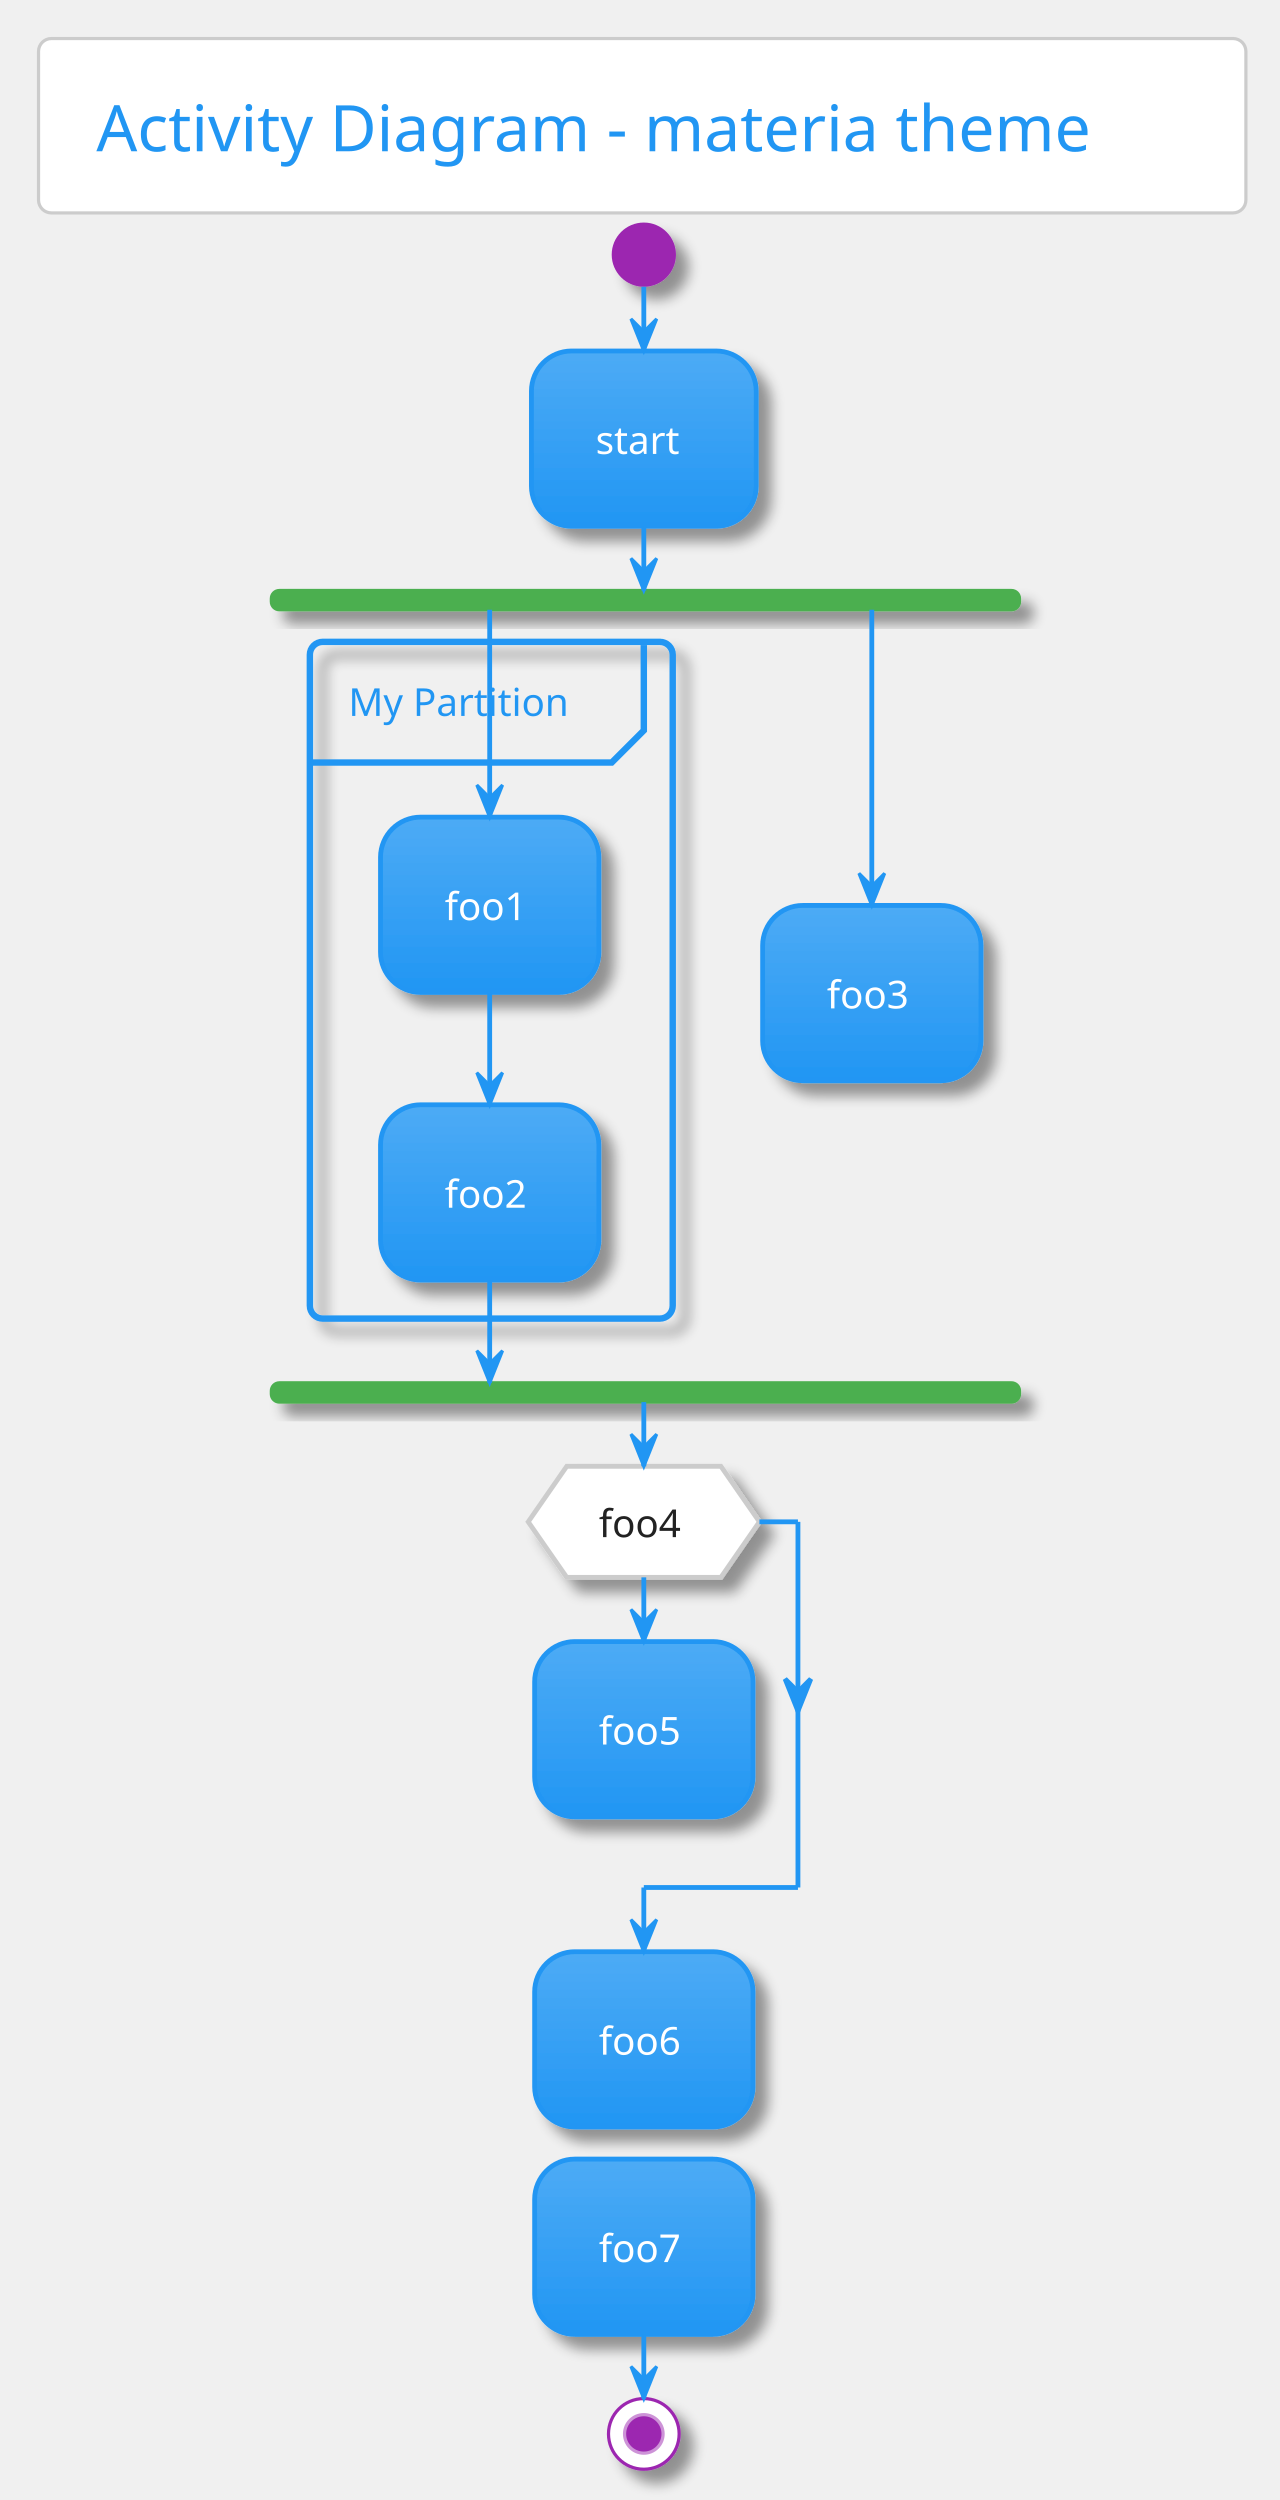
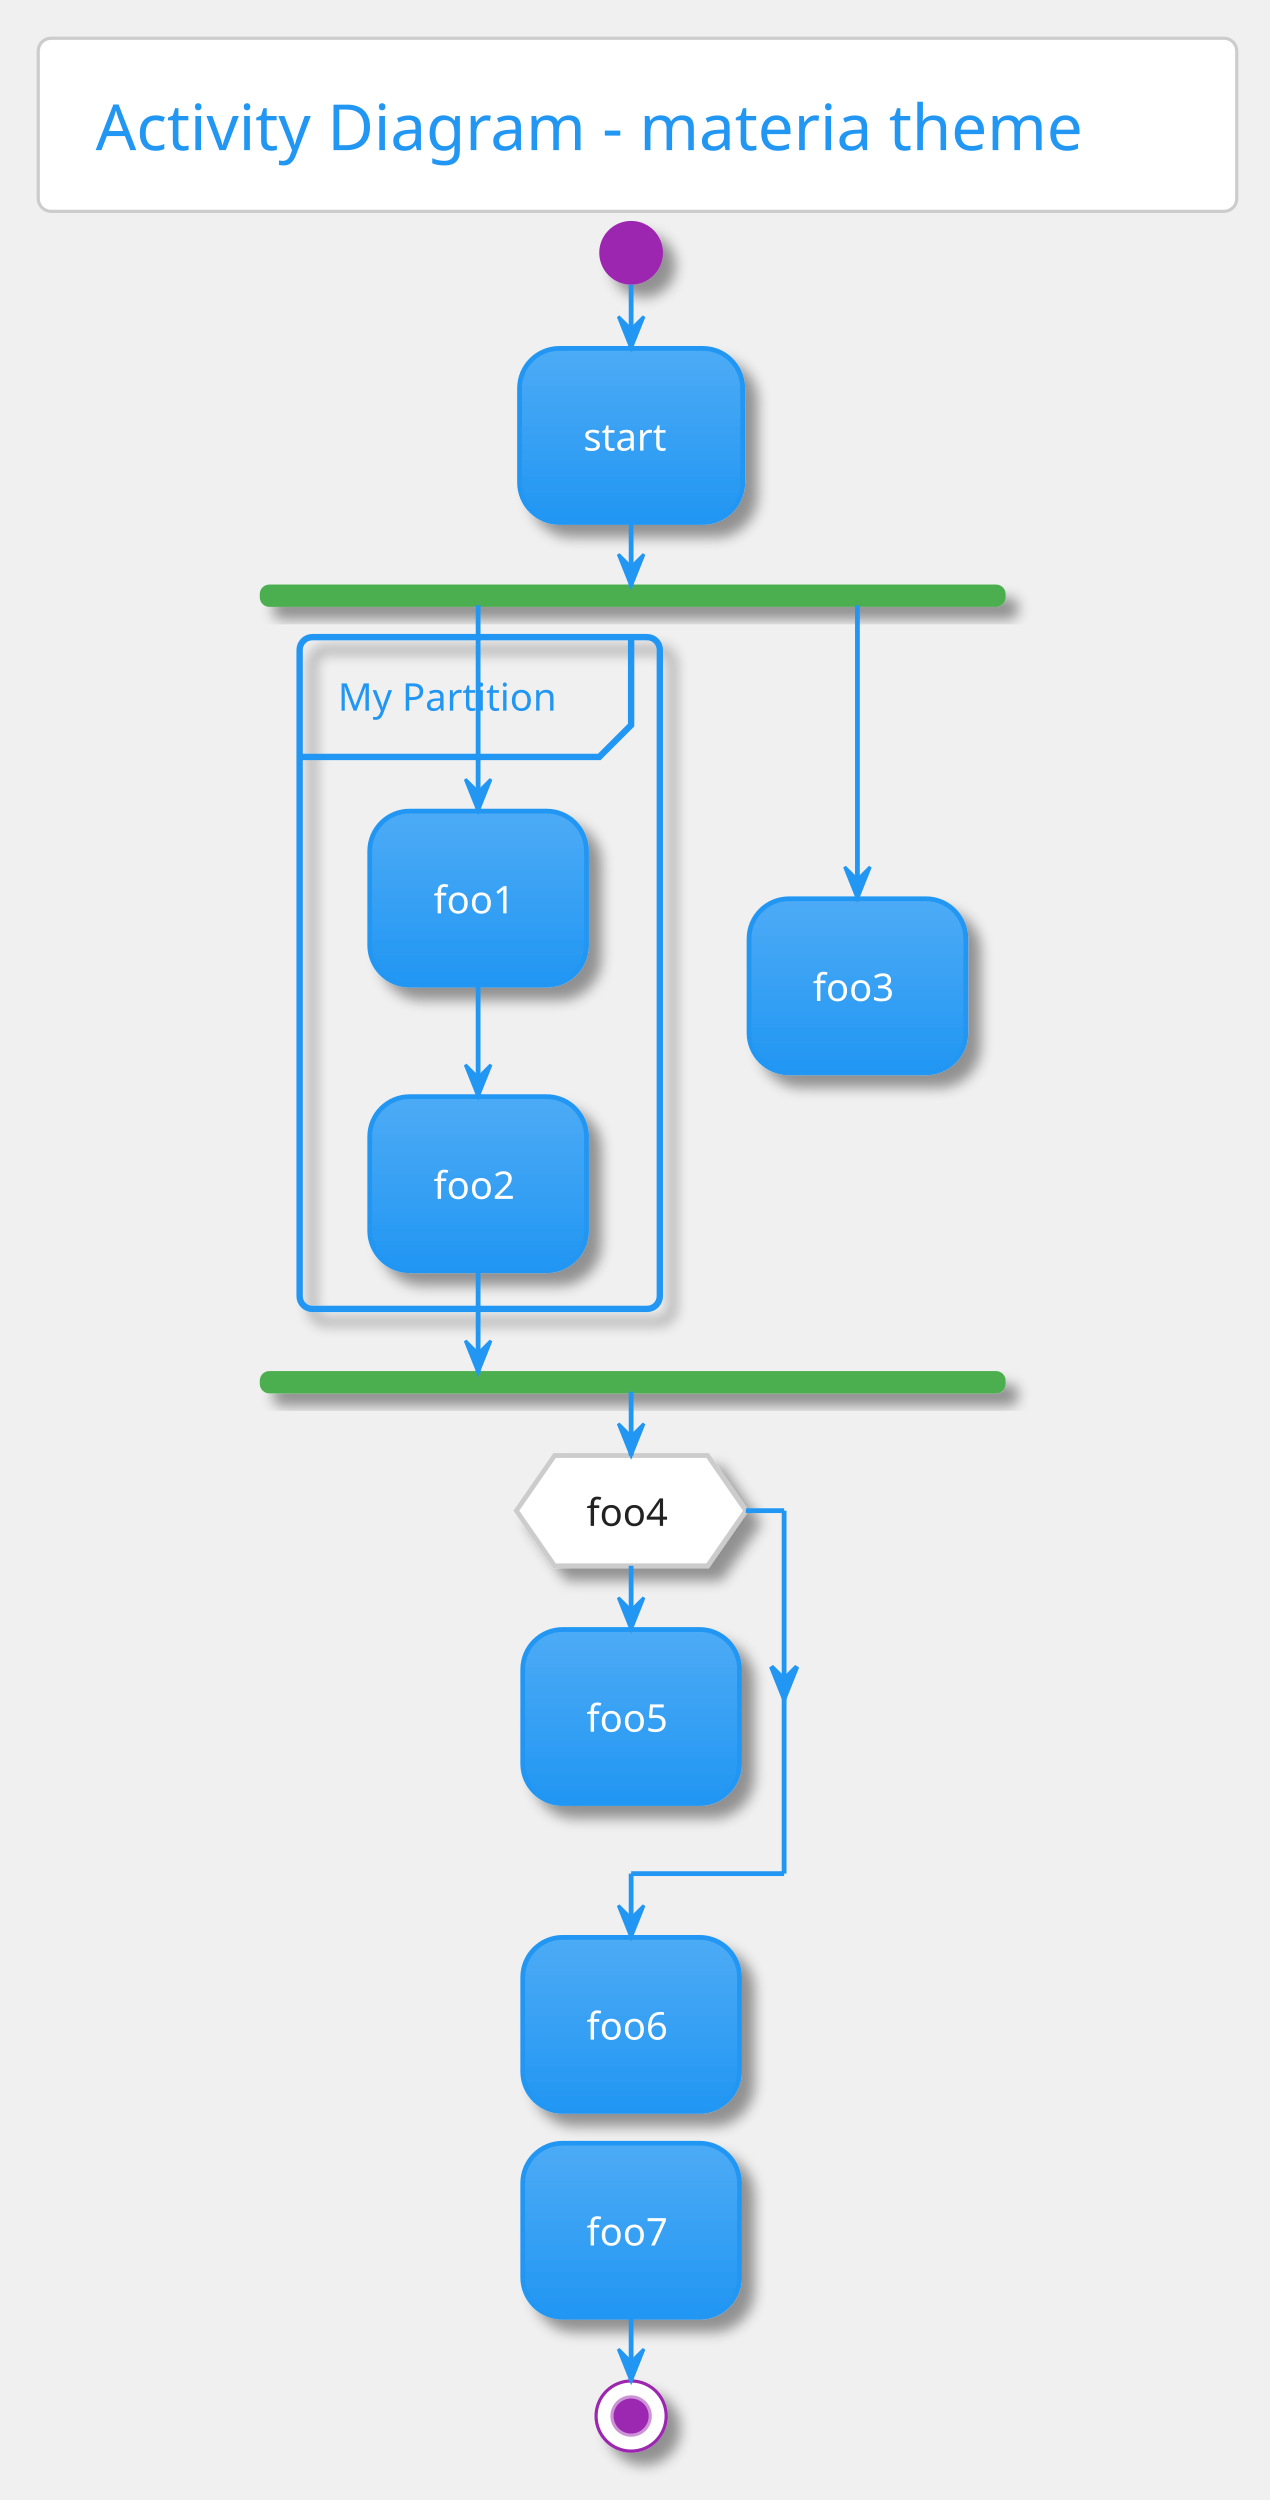
- <svg xmlns="http://www.w3.org/2000/svg" contentScriptType="application/ecmascript" contentStyleType="text/css" height="811.458px" preserveAspectRatio="none" style="width:415px;height:811px;background:#00000000;" version="1.1" viewBox="0 0 415 811" width="415.625px" zoomAndPan="magnify">
+ <svg xmlns="http://www.w3.org/2000/svg" contentScriptType="application/ecmascript" contentStyleType="text/css" height="817.708px" preserveAspectRatio="none" style="width:415px;height:817px;background:#00000000;" version="1.1" viewBox="0 0 415 817" width="415.625px" zoomAndPan="magnify">
  <defs>
-     <linearGradient id="g1agy1kklcwqza0" x1="50%" x2="50%" y1="0%" y2="100%">
+     <linearGradient id="g1r215w4n691es0" x1="50%" x2="50%" y1="0%" y2="100%">
      <stop offset="0%" stop-color="#FFFFFF" />
      <stop offset="100%" stop-color="#FFFFFF" />
    </linearGradient>
-     <filter height="300%" id="f1agy1kklcwqza" width="300%" x="-1" y="-1">
+     <filter height="300%" id="f1r215w4n691es" width="300%" x="-1" y="-1">
      <feGaussianBlur result="blurOut" stdDeviation="2.083" />
      <feColorMatrix in="blurOut" result="blurOut2" type="matrix" values="0 0 0 0 0 0 0 0 0 0 0 0 0 0 0 0 0 0 .4 0" />
      <feOffset dx="4.167" dy="4.167" in="blurOut2" result="blurOut3" />
      <feBlend in="SourceGraphic" in2="blurOut3" mode="normal" />
    </filter>
-     <linearGradient id="g1agy1kklcwqza1" x1="50%" x2="50%" y1="0%" y2="100%">
+     <linearGradient id="g1r215w4n691es1" x1="50%" x2="50%" y1="0%" y2="100%">
      <stop offset="0%" stop-color="#4DABF5" />
      <stop offset="100%" stop-color="#2196F3" />
    </linearGradient>
  </defs>
  <g>
-     <rect fill="url(#g1agy1kklcwqza0)" height="56.569" rx="4.167" ry="4.167" style="stroke: #CCCCCC; stroke-width: 1.042;" width="391.667" x="12.5" y="12.5" />
+     <rect fill="url(#g1r215w4n691es0)" height="56.569" rx="4.167" ry="4.167" style="stroke: #CCCCCC; stroke-width: 1.042;" width="391.667" x="12.5" y="12.5" />
    <text fill="#2196F3" font-family="Verdana" font-size="20.833" lengthAdjust="spacingAndGlyphs" textLength="354.167" x="31.25" y="49.07">Activity Diagram - materia theme</text>
-     <ellipse cx="208.854" cy="82.611" fill="#9C27B0" filter="url(#f1agy1kklcwqza)" rx="10.417" ry="10.417" style="stroke: none; stroke-width: 1.042;" />
-     <rect fill="url(#g1agy1kklcwqza1)" filter="url(#f1agy1kklcwqza)" height="56.858" rx="13.021" ry="13.021" style="stroke: #2196F3; stroke-width: 1.562;" width="72.917" x="172.396" y="113.861" />
-     <text fill="#FFFFFF" font-family="Verdana" font-size="12.5" lengthAdjust="spacingAndGlyphs" textLength="31.25" x="193.229" y="147.262">start</text>
-     <rect fill="#4CAF50" filter="url(#f1agy1kklcwqza)" height="6.25" rx="2.604" ry="2.604" style="stroke: #4CAF50; stroke-width: 1.042;" width="242.708" x="88.021" y="191.553" />
-     <rect fill="#00000000" filter="url(#f1agy1kklcwqza)" height="219.533" rx="4.167" ry="4.167" style="stroke: #2196F3; stroke-width: 2.083;" width="117.708" x="100.521" y="208.219" />
-     <path d="M208.854,209.261 L208.854,236.953 L198.438,247.369 L100.521,247.369 " fill="none" style="stroke: #2196F3; stroke-width: 2.083;" />
-     <text fill="#2196F3" font-family="Verdana" font-size="12.5" lengthAdjust="spacingAndGlyphs" textLength="77.083" x="113.021" y="232.245">My Partition</text>
-     <rect fill="url(#g1agy1kklcwqza1)" filter="url(#f1agy1kklcwqza)" height="56.858" rx="13.021" ry="13.021" style="stroke: #2196F3; stroke-width: 1.562;" width="70.833" x="123.438" y="265.078" />
-     <text fill="#FFFFFF" font-family="Verdana" font-size="12.5" lengthAdjust="spacingAndGlyphs" textLength="29.167" x="144.271" y="298.478">foo1</text>
-     <rect fill="url(#g1agy1kklcwqza1)" filter="url(#f1agy1kklcwqza)" height="56.858" rx="13.021" ry="13.021" style="stroke: #2196F3; stroke-width: 1.562;" width="70.833" x="123.438" y="358.394" />
-     <text fill="#FFFFFF" font-family="Verdana" font-size="12.5" lengthAdjust="spacingAndGlyphs" textLength="29.167" x="144.271" y="391.795">foo2</text>
-     <rect fill="url(#g1agy1kklcwqza1)" filter="url(#f1agy1kklcwqza)" height="56.858" rx="13.021" ry="13.021" style="stroke: #2196F3; stroke-width: 1.562;" width="70.833" x="247.396" y="293.724" />
-     <text fill="#FFFFFF" font-family="Verdana" font-size="12.5" lengthAdjust="spacingAndGlyphs" textLength="29.167" x="268.229" y="327.124">foo3</text>
-     <rect fill="#4CAF50" filter="url(#f1agy1kklcwqza)" height="6.25" rx="2.604" ry="2.604" style="stroke: #4CAF50; stroke-width: 1.042;" width="242.708" x="88.021" y="448.586" />
-     <rect fill="url(#g1agy1kklcwqza1)" filter="url(#f1agy1kklcwqza)" height="56.858" rx="13.021" ry="13.021" style="stroke: #2196F3; stroke-width: 1.562;" width="70.833" x="173.438" y="532.528" />
-     <text fill="#FFFFFF" font-family="Verdana" font-size="12.5" lengthAdjust="spacingAndGlyphs" textLength="29.167" x="194.271" y="565.928">foo5</text>
-     <polygon fill="url(#g1agy1kklcwqza0)" filter="url(#f1agy1kklcwqza)" points="183.854,475.669,233.854,475.669,246.354,493.682,233.854,511.694,183.854,511.694,171.354,493.682,183.854,475.669" style="stroke: #CCCCCC; stroke-width: 1.562;" />
-     <text fill="#222222" font-family="Verdana" font-size="12.5" lengthAdjust="spacingAndGlyphs" textLength="29.167" x="194.271" y="498.653">foo4</text>
-     <rect fill="url(#g1agy1kklcwqza1)" filter="url(#f1agy1kklcwqza)" height="56.858" rx="13.021" ry="13.021" style="stroke: #2196F3; stroke-width: 1.562;" width="70.833" x="173.438" y="633.136" />
-     <text fill="#FFFFFF" font-family="Verdana" font-size="12.5" lengthAdjust="spacingAndGlyphs" textLength="29.167" x="194.271" y="666.537">foo6</text>
-     <rect fill="url(#g1agy1kklcwqza1)" filter="url(#f1agy1kklcwqza)" height="56.858" rx="13.021" ry="13.021" style="stroke: #2196F3; stroke-width: 1.562;" width="70.833" x="173.438" y="700.411" />
-     <text fill="#FFFFFF" font-family="Verdana" font-size="12.5" lengthAdjust="spacingAndGlyphs" textLength="29.167" x="194.271" y="733.811">foo7</text>
-     <ellipse cx="208.854" cy="789.561" fill="#FFFFFF" filter="url(#f1agy1kklcwqza)" rx="11.458" ry="11.458" style="stroke: #9C27B0; stroke-width: 1.042;" />
-     <ellipse cx="208.854" cy="789.561" fill="#9C27B0" rx="6.25" ry="6.25" style="stroke: #CD93D7; stroke-width: 1.042;" />
-     <line style="stroke: #2196F3; stroke-width: 1.562;" x1="208.854" x2="208.854" y1="93.028" y2="113.861" />
-     <polygon fill="#2196F3" points="204.688,103.444,208.854,113.861,213.021,103.444,208.854,107.611" style="stroke: #2196F3; stroke-width: 1.042;" />
-     <line style="stroke: #2196F3; stroke-width: 1.562;" x1="158.854" x2="158.854" y1="321.936" y2="358.394" />
-     <polygon fill="#2196F3" points="154.688,347.978,158.854,358.394,163.021,347.978,158.854,352.144" style="stroke: #2196F3; stroke-width: 1.042;" />
-     <line style="stroke: #2196F3; stroke-width: 1.562;" x1="158.854" x2="158.854" y1="197.803" y2="265.078" />
-     <polygon fill="#2196F3" points="154.688,254.661,158.854,265.078,163.021,254.661,158.854,258.828" style="stroke: #2196F3; stroke-width: 1.042;" />
-     <line style="stroke: #2196F3; stroke-width: 1.562;" x1="282.812" x2="282.812" y1="197.803" y2="293.724" />
-     <polygon fill="#2196F3" points="278.646,283.307,282.812,293.724,286.979,283.307,282.812,287.474" style="stroke: #2196F3; stroke-width: 1.042;" />
-     <line style="stroke: #2196F3; stroke-width: 1.562;" x1="158.854" x2="158.854" y1="415.253" y2="448.586" />
-     <polygon fill="#2196F3" points="154.688,438.169,158.854,448.586,163.021,438.169,158.854,442.336" style="stroke: #2196F3; stroke-width: 1.042;" />
-     <line style="stroke: #2196F3; stroke-width: 1.562;" x1="208.854" x2="208.854" y1="170.719" y2="191.553" />
-     <polygon fill="#2196F3" points="204.688,181.136,208.854,191.553,213.021,181.136,208.854,185.303" style="stroke: #2196F3; stroke-width: 1.042;" />
-     <line style="stroke: #2196F3; stroke-width: 1.562;" x1="208.854" x2="208.854" y1="511.694" y2="532.528" />
-     <polygon fill="#2196F3" points="204.688,522.111,208.854,532.528,213.021,522.111,208.854,526.278" style="stroke: #2196F3; stroke-width: 1.042;" />
-     <line style="stroke: #2196F3; stroke-width: 1.562;" x1="246.354" x2="258.854" y1="493.682" y2="493.682" />
-     <polygon fill="#2196F3" points="254.688,544.659,258.854,555.076,263.021,544.659,258.854,548.826" style="stroke: #2196F3; stroke-width: 1.562;" />
-     <line style="stroke: #2196F3; stroke-width: 1.562;" x1="258.854" x2="258.854" y1="493.682" y2="612.303" />
-     <line style="stroke: #2196F3; stroke-width: 1.562;" x1="258.854" x2="208.854" y1="612.303" y2="612.303" />
-     <line style="stroke: #2196F3; stroke-width: 1.562;" x1="208.854" x2="208.854" y1="612.303" y2="633.136" />
-     <polygon fill="#2196F3" points="204.688,622.719,208.854,633.136,213.021,622.719,208.854,626.886" style="stroke: #2196F3; stroke-width: 1.042;" />
-     <line style="stroke: #2196F3; stroke-width: 1.562;" x1="208.854" x2="208.854" y1="454.836" y2="475.669" />
-     <polygon fill="#2196F3" points="204.688,465.253,208.854,475.669,213.021,465.253,208.854,469.419" style="stroke: #2196F3; stroke-width: 1.042;" />
-     <line style="stroke: #2196F3; stroke-width: 1.562;" x1="208.854" x2="208.854" y1="757.269" y2="778.103" />
-     <polygon fill="#2196F3" points="204.688,767.686,208.854,778.103,213.021,767.686,208.854,771.853" style="stroke: #2196F3; stroke-width: 1.042;" />
+     <ellipse cx="206.25" cy="82.611" fill="#9C27B0" filter="url(#f1r215w4n691es)" rx="10.417" ry="10.417" style="stroke: none; stroke-width: 1.042;" />
+     <rect fill="url(#g1r215w4n691es1)" filter="url(#f1r215w4n691es)" height="56.858" rx="13.021" ry="13.021" style="stroke: #2196F3; stroke-width: 1.562;" width="72.917" x="169.792" y="113.861" />
+     <text fill="#FFFFFF" font-family="Verdana" font-size="12.5" lengthAdjust="spacingAndGlyphs" textLength="31.25" x="190.625" y="147.262">start</text>
+     <rect fill="#4CAF50" filter="url(#f1r215w4n691es)" height="6.25" rx="2.604" ry="2.604" style="stroke: #4CAF50; stroke-width: 1.042;" width="242.708" x="85.417" y="191.553" />
+     <rect fill="#00000000" filter="url(#f1r215w4n691es)" height="219.533" rx="4.167" ry="4.167" style="stroke: #2196F3; stroke-width: 2.083;" width="117.708" x="97.917" y="208.219" />
+     <path d="M206.25,208.219 L206.25,236.953 L195.833,247.369 L97.917,247.369 " fill="none" style="stroke: #2196F3; stroke-width: 2.083;" />
+     <text fill="#2196F3" font-family="Verdana" font-size="12.5" lengthAdjust="spacingAndGlyphs" textLength="77.083" x="110.417" y="232.245">My Partition</text>
+     <rect fill="url(#g1r215w4n691es1)" filter="url(#f1r215w4n691es)" height="56.858" rx="13.021" ry="13.021" style="stroke: #2196F3; stroke-width: 1.562;" width="70.833" x="120.833" y="265.078" />
+     <text fill="#FFFFFF" font-family="Verdana" font-size="12.5" lengthAdjust="spacingAndGlyphs" textLength="29.167" x="141.667" y="298.478">foo1</text>
+     <rect fill="url(#g1r215w4n691es1)" filter="url(#f1r215w4n691es)" height="56.858" rx="13.021" ry="13.021" style="stroke: #2196F3; stroke-width: 1.562;" width="70.833" x="120.833" y="358.394" />
+     <text fill="#FFFFFF" font-family="Verdana" font-size="12.5" lengthAdjust="spacingAndGlyphs" textLength="29.167" x="141.667" y="391.795">foo2</text>
+     <rect fill="url(#g1r215w4n691es1)" filter="url(#f1r215w4n691es)" height="56.858" rx="13.021" ry="13.021" style="stroke: #2196F3; stroke-width: 1.562;" width="70.833" x="244.792" y="293.724" />
+     <text fill="#FFFFFF" font-family="Verdana" font-size="12.5" lengthAdjust="spacingAndGlyphs" textLength="29.167" x="265.625" y="327.124">foo3</text>
+     <rect fill="#4CAF50" filter="url(#f1r215w4n691es)" height="6.25" rx="2.604" ry="2.604" style="stroke: #4CAF50; stroke-width: 1.042;" width="242.708" x="85.417" y="448.586" />
+     <rect fill="url(#g1r215w4n691es1)" filter="url(#f1r215w4n691es)" height="56.858" rx="13.021" ry="13.021" style="stroke: #2196F3; stroke-width: 1.562;" width="70.833" x="170.833" y="532.528" />
+     <text fill="#FFFFFF" font-family="Verdana" font-size="12.5" lengthAdjust="spacingAndGlyphs" textLength="29.167" x="191.667" y="565.928">foo5</text>
+     <polygon fill="url(#g1r215w4n691es0)" filter="url(#f1r215w4n691es)" points="181.25,475.669,231.25,475.669,243.75,493.682,231.25,511.694,181.25,511.694,168.75,493.682,181.25,475.669" style="stroke: #CCCCCC; stroke-width: 1.562;" />
+     <text fill="#222222" font-family="Verdana" font-size="12.5" lengthAdjust="spacingAndGlyphs" textLength="29.167" x="191.667" y="498.653">foo4</text>
+     <rect fill="url(#g1r215w4n691es1)" filter="url(#f1r215w4n691es)" height="56.858" rx="13.021" ry="13.021" style="stroke: #2196F3; stroke-width: 1.562;" width="70.833" x="170.833" y="633.136" />
+     <text fill="#FFFFFF" font-family="Verdana" font-size="12.5" lengthAdjust="spacingAndGlyphs" textLength="29.167" x="191.667" y="666.537">foo6</text>
+     <rect fill="url(#g1r215w4n691es1)" filter="url(#f1r215w4n691es)" height="56.858" rx="13.021" ry="13.021" style="stroke: #2196F3; stroke-width: 1.562;" width="70.833" x="170.833" y="700.411" />
+     <text fill="#FFFFFF" font-family="Verdana" font-size="12.5" lengthAdjust="spacingAndGlyphs" textLength="29.167" x="191.667" y="733.811">foo7</text>
+     <ellipse cx="206.25" cy="789.561" fill="#FFFFFF" filter="url(#f1r215w4n691es)" rx="11.458" ry="11.458" style="stroke: #9C27B0; stroke-width: 1.042;" />
+     <ellipse cx="206.25" cy="789.561" fill="#9C27B0" rx="6.25" ry="6.25" style="stroke: #CD93D7; stroke-width: 1.042;" />
+     <line style="stroke: #2196F3; stroke-width: 1.562;" x1="206.25" x2="206.25" y1="93.028" y2="113.861" />
+     <polygon fill="#2196F3" points="202.083,103.444,206.25,113.861,210.417,103.444,206.25,107.611" style="stroke: #2196F3; stroke-width: 1.042;" />
+     <line style="stroke: #2196F3; stroke-width: 1.562;" x1="156.25" x2="156.25" y1="321.936" y2="358.394" />
+     <polygon fill="#2196F3" points="152.083,347.978,156.25,358.394,160.417,347.978,156.25,352.144" style="stroke: #2196F3; stroke-width: 1.042;" />
+     <line style="stroke: #2196F3; stroke-width: 1.562;" x1="156.25" x2="156.25" y1="197.803" y2="265.078" />
+     <polygon fill="#2196F3" points="152.083,254.661,156.25,265.078,160.417,254.661,156.25,258.828" style="stroke: #2196F3; stroke-width: 1.042;" />
+     <line style="stroke: #2196F3; stroke-width: 1.562;" x1="280.208" x2="280.208" y1="197.803" y2="293.724" />
+     <polygon fill="#2196F3" points="276.042,283.307,280.208,293.724,284.375,283.307,280.208,287.474" style="stroke: #2196F3; stroke-width: 1.042;" />
+     <line style="stroke: #2196F3; stroke-width: 1.562;" x1="156.25" x2="156.25" y1="415.253" y2="448.586" />
+     <polygon fill="#2196F3" points="152.083,438.169,156.25,448.586,160.417,438.169,156.25,442.336" style="stroke: #2196F3; stroke-width: 1.042;" />
+     <line style="stroke: #2196F3; stroke-width: 1.562;" x1="206.25" x2="206.25" y1="170.719" y2="191.553" />
+     <polygon fill="#2196F3" points="202.083,181.136,206.25,191.553,210.417,181.136,206.25,185.303" style="stroke: #2196F3; stroke-width: 1.042;" />
+     <line style="stroke: #2196F3; stroke-width: 1.562;" x1="206.25" x2="206.25" y1="511.694" y2="532.528" />
+     <polygon fill="#2196F3" points="202.083,522.111,206.25,532.528,210.417,522.111,206.25,526.278" style="stroke: #2196F3; stroke-width: 1.042;" />
+     <line style="stroke: #2196F3; stroke-width: 1.562;" x1="243.75" x2="256.25" y1="493.682" y2="493.682" />
+     <polygon fill="#2196F3" points="252.083,544.659,256.25,555.076,260.417,544.659,256.25,548.826" style="stroke: #2196F3; stroke-width: 1.562;" />
+     <line style="stroke: #2196F3; stroke-width: 1.562;" x1="256.25" x2="256.25" y1="493.682" y2="612.303" />
+     <line style="stroke: #2196F3; stroke-width: 1.562;" x1="256.25" x2="206.25" y1="612.303" y2="612.303" />
+     <line style="stroke: #2196F3; stroke-width: 1.562;" x1="206.25" x2="206.25" y1="612.303" y2="633.136" />
+     <polygon fill="#2196F3" points="202.083,622.719,206.25,633.136,210.417,622.719,206.25,626.886" style="stroke: #2196F3; stroke-width: 1.042;" />
+     <line style="stroke: #2196F3; stroke-width: 1.562;" x1="206.25" x2="206.25" y1="454.836" y2="475.669" />
+     <polygon fill="#2196F3" points="202.083,465.253,206.25,475.669,210.417,465.253,206.25,469.419" style="stroke: #2196F3; stroke-width: 1.042;" />
+     <line style="stroke: #2196F3; stroke-width: 1.562;" x1="206.25" x2="206.25" y1="757.269" y2="778.103" />
+     <polygon fill="#2196F3" points="202.083,767.686,206.25,778.103,210.417,767.686,206.25,771.853" style="stroke: #2196F3; stroke-width: 1.042;" />
  </g>
</svg>
